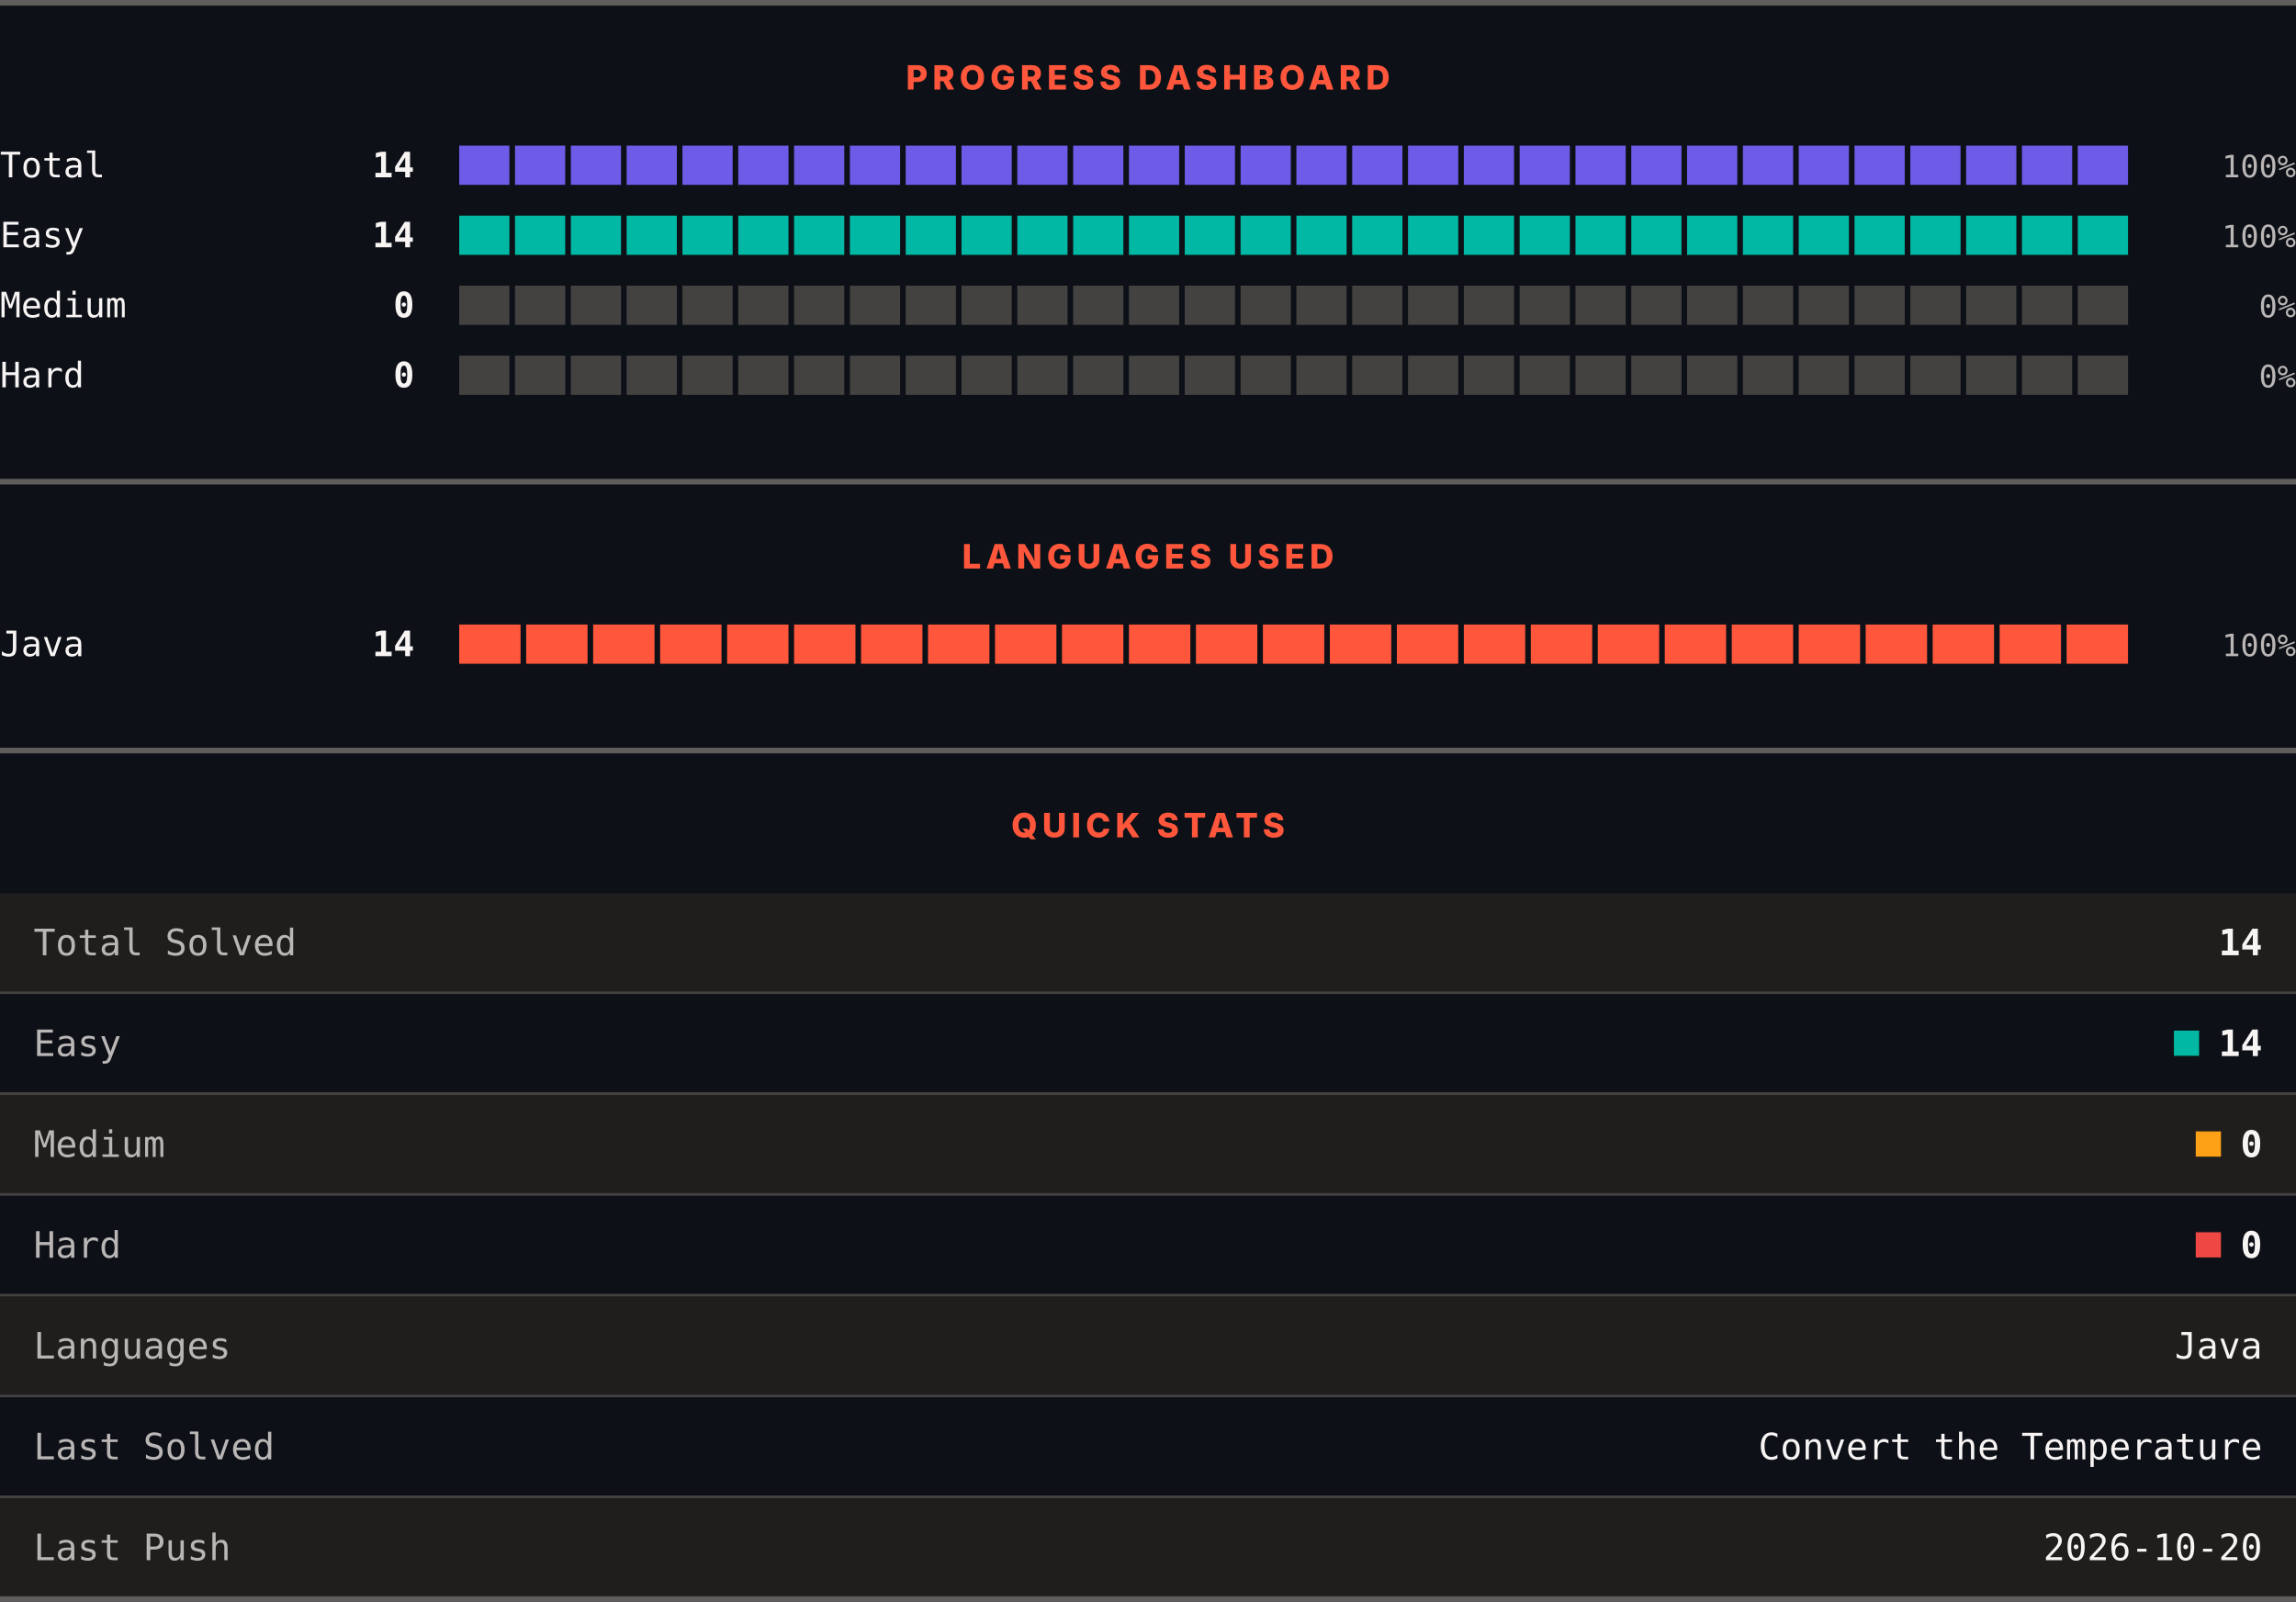
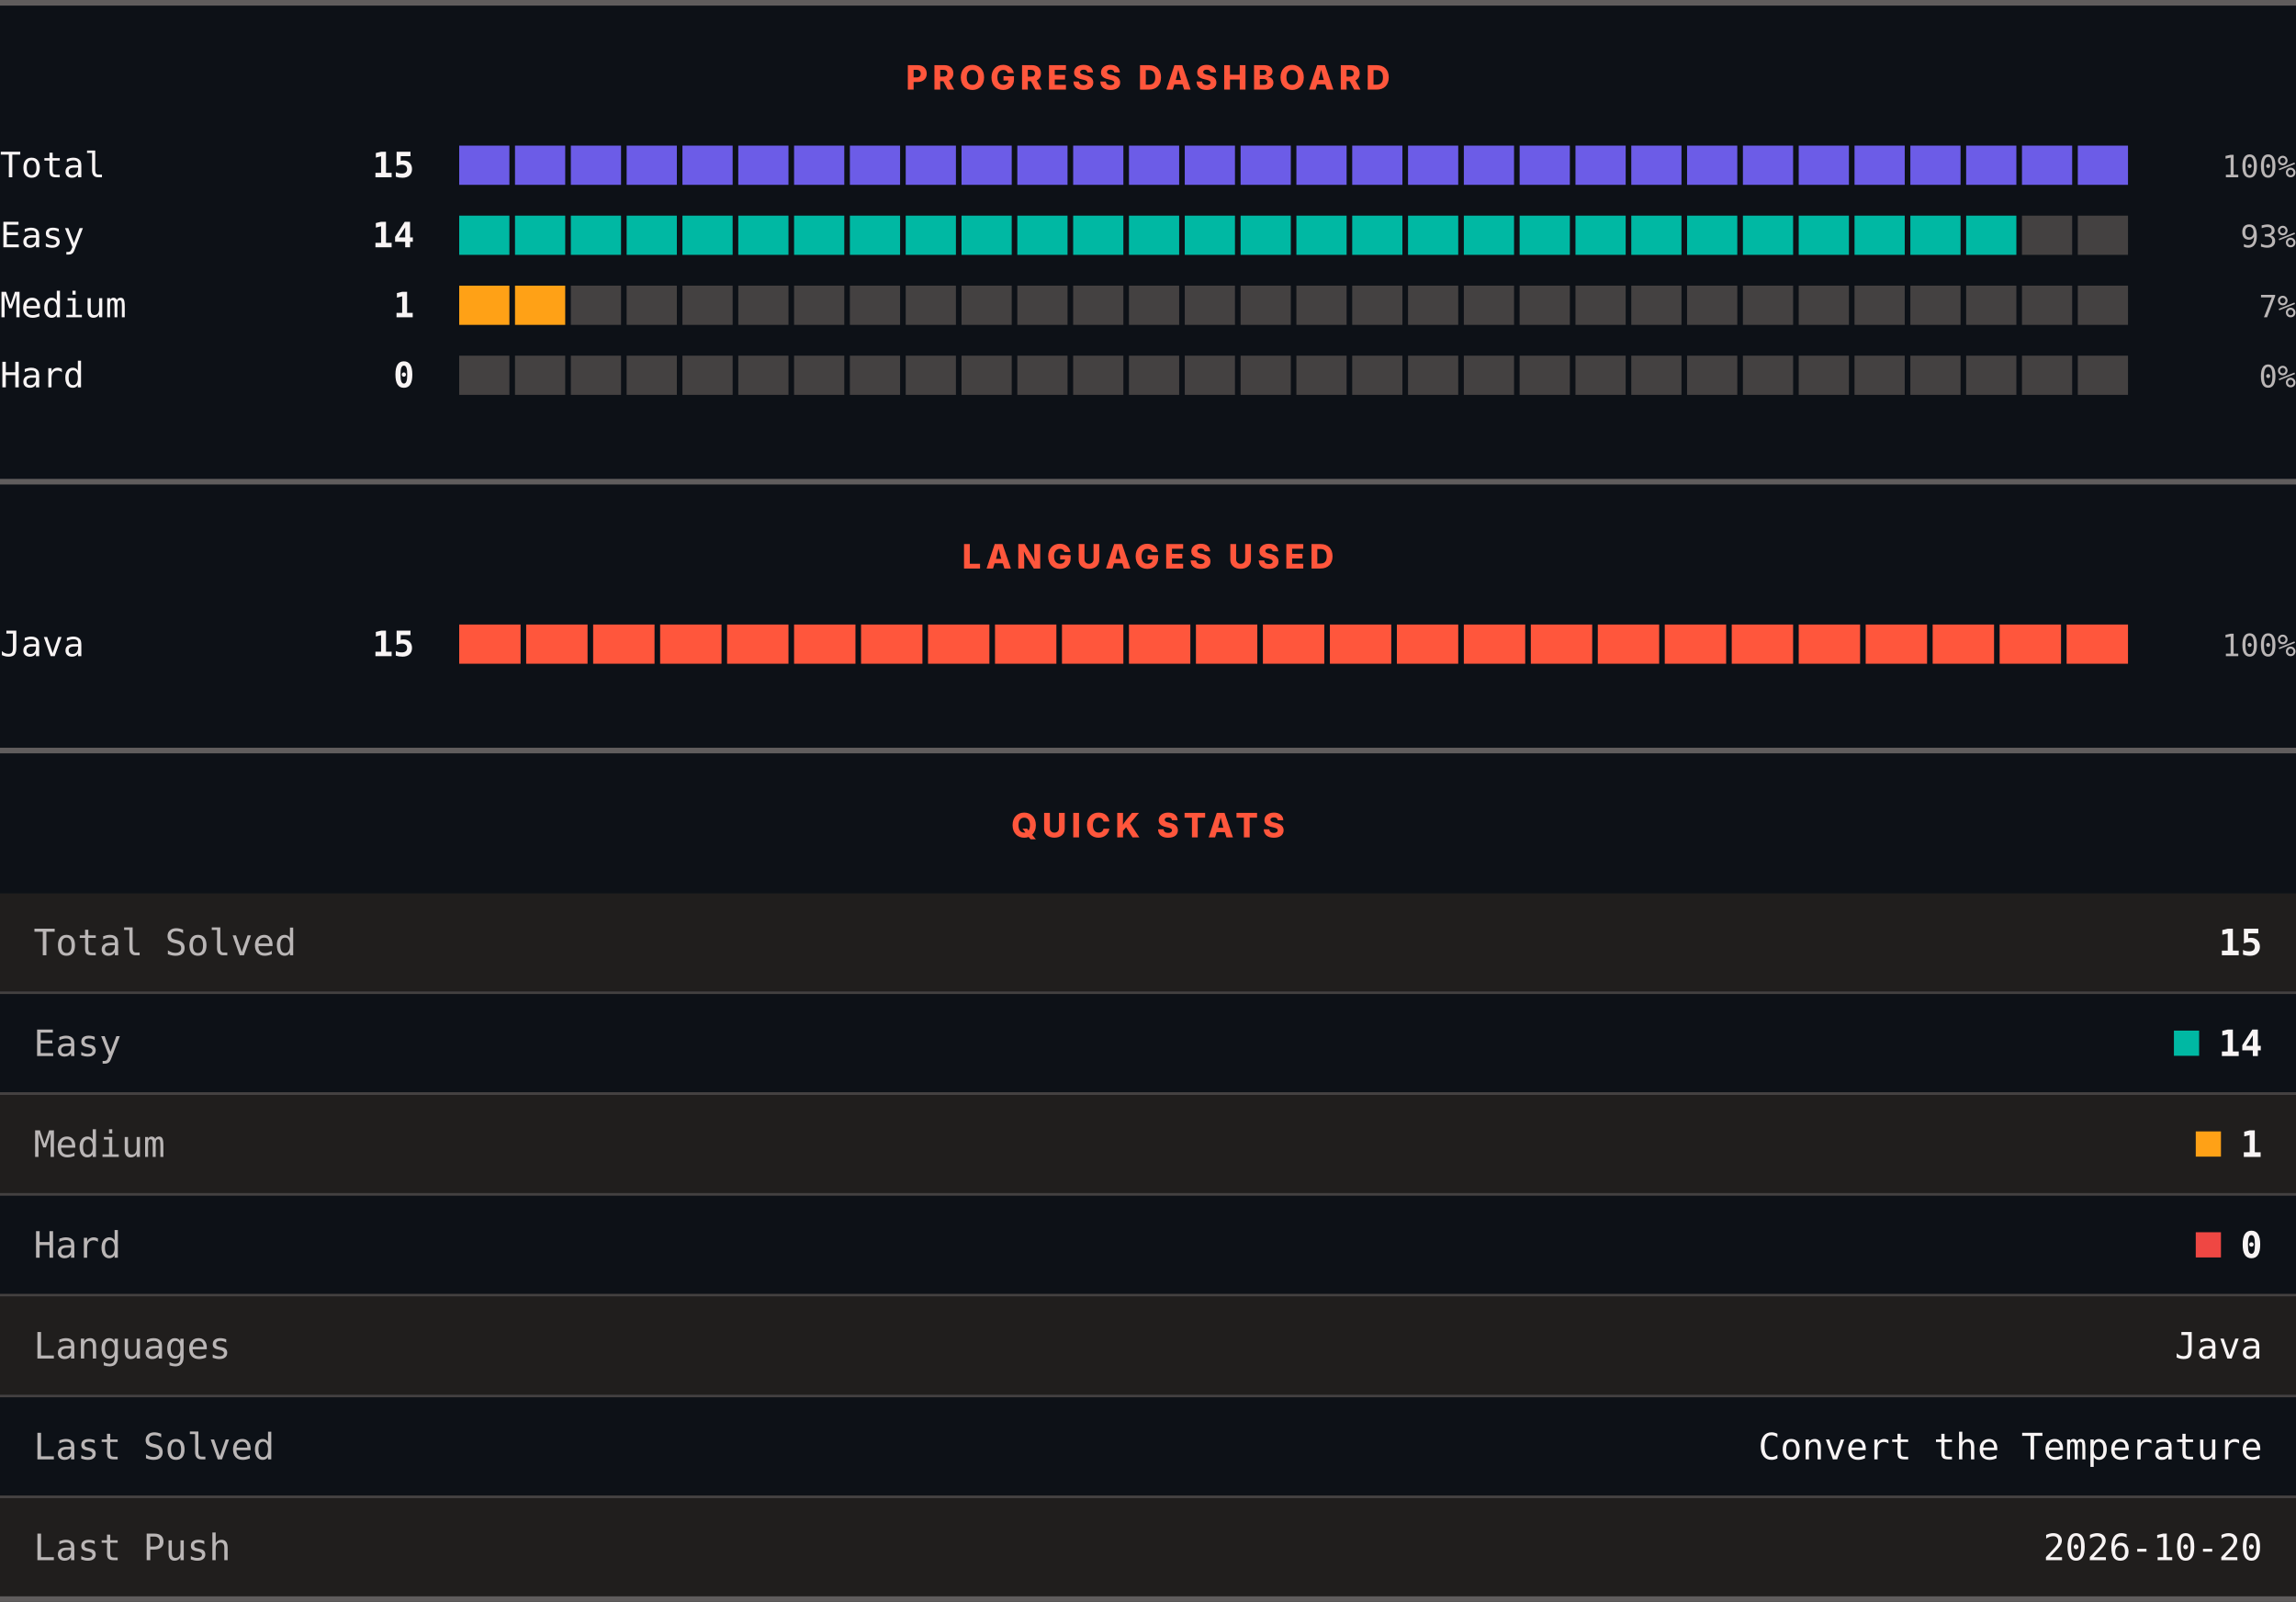
<svg xmlns="http://www.w3.org/2000/svg" width="820" height="572" viewBox="0 0 820 572" role="img" aria-label="LeetCode progress, languages and quick stats">
  <rect width="820" height="572" fill="#0d1117" />
  <rect x="0" y="0" width="820" height="2" fill="#605d5d" />
  <text x="410" y="32" text-anchor="middle" font-family="Archivo, system-ui, -apple-system, Segoe UI, sans-serif" font-size="12" font-weight="800" letter-spacing="1.68" fill="#ff563c">PROGRESS DASHBOARD</text>
  <text x="0" y="63.3" font-family="ui-monospace, SFMono-Regular, Menlo, Consolas, monospace" font-size="12.5" fill="#f8f4f4">Total</text>
-   <text x="148" y="63.3" text-anchor="end" font-family="ui-monospace, SFMono-Regular, Menlo, Consolas, monospace" font-size="12.5" font-weight="700" fill="#f8f4f4">14</text>
+   <text x="148" y="63.3" text-anchor="end" font-family="ui-monospace, SFMono-Regular, Menlo, Consolas, monospace" font-size="12.5" font-weight="700" fill="#f8f4f4">15</text>
  <rect x="164.00" y="52" width="17.93" height="14" fill="#6c5ce7" />
  <rect x="183.93" y="52" width="17.93" height="14" fill="#6c5ce7" />
  <rect x="203.87" y="52" width="17.93" height="14" fill="#6c5ce7" />
  <rect x="223.80" y="52" width="17.93" height="14" fill="#6c5ce7" />
  <rect x="243.73" y="52" width="17.93" height="14" fill="#6c5ce7" />
  <rect x="263.67" y="52" width="17.93" height="14" fill="#6c5ce7" />
  <rect x="283.60" y="52" width="17.93" height="14" fill="#6c5ce7" />
  <rect x="303.53" y="52" width="17.93" height="14" fill="#6c5ce7" />
  <rect x="323.47" y="52" width="17.93" height="14" fill="#6c5ce7" />
  <rect x="343.40" y="52" width="17.93" height="14" fill="#6c5ce7" />
  <rect x="363.33" y="52" width="17.93" height="14" fill="#6c5ce7" />
  <rect x="383.27" y="52" width="17.93" height="14" fill="#6c5ce7" />
  <rect x="403.20" y="52" width="17.93" height="14" fill="#6c5ce7" />
  <rect x="423.13" y="52" width="17.93" height="14" fill="#6c5ce7" />
  <rect x="443.07" y="52" width="17.93" height="14" fill="#6c5ce7" />
  <rect x="463.00" y="52" width="17.93" height="14" fill="#6c5ce7" />
  <rect x="482.93" y="52" width="17.93" height="14" fill="#6c5ce7" />
  <rect x="502.87" y="52" width="17.93" height="14" fill="#6c5ce7" />
  <rect x="522.80" y="52" width="17.93" height="14" fill="#6c5ce7" />
  <rect x="542.73" y="52" width="17.93" height="14" fill="#6c5ce7" />
  <rect x="562.67" y="52" width="17.93" height="14" fill="#6c5ce7" />
  <rect x="582.60" y="52" width="17.93" height="14" fill="#6c5ce7" />
  <rect x="602.53" y="52" width="17.93" height="14" fill="#6c5ce7" />
  <rect x="622.47" y="52" width="17.93" height="14" fill="#6c5ce7" />
  <rect x="642.40" y="52" width="17.93" height="14" fill="#6c5ce7" />
  <rect x="662.33" y="52" width="17.93" height="14" fill="#6c5ce7" />
  <rect x="682.27" y="52" width="17.93" height="14" fill="#6c5ce7" />
  <rect x="702.20" y="52" width="17.93" height="14" fill="#6c5ce7" />
  <rect x="722.13" y="52" width="17.93" height="14" fill="#6c5ce7" />
  <rect x="742.07" y="52" width="17.93" height="14" fill="#6c5ce7" />
  <text x="820" y="63.3" text-anchor="end" font-family="ui-monospace, SFMono-Regular, Menlo, Consolas, monospace" font-size="11" fill="#bab6b6">100%</text>
  <text x="0" y="88.3" font-family="ui-monospace, SFMono-Regular, Menlo, Consolas, monospace" font-size="12.5" fill="#f8f4f4">Easy</text>
  <text x="148" y="88.3" text-anchor="end" font-family="ui-monospace, SFMono-Regular, Menlo, Consolas, monospace" font-size="12.5" font-weight="700" fill="#f8f4f4">14</text>
  <rect x="164.00" y="77" width="17.93" height="14" fill="#00b8a3" />
  <rect x="183.93" y="77" width="17.93" height="14" fill="#00b8a3" />
  <rect x="203.87" y="77" width="17.93" height="14" fill="#00b8a3" />
  <rect x="223.80" y="77" width="17.93" height="14" fill="#00b8a3" />
  <rect x="243.73" y="77" width="17.93" height="14" fill="#00b8a3" />
  <rect x="263.67" y="77" width="17.93" height="14" fill="#00b8a3" />
  <rect x="283.60" y="77" width="17.93" height="14" fill="#00b8a3" />
  <rect x="303.53" y="77" width="17.93" height="14" fill="#00b8a3" />
  <rect x="323.47" y="77" width="17.93" height="14" fill="#00b8a3" />
  <rect x="343.40" y="77" width="17.93" height="14" fill="#00b8a3" />
  <rect x="363.33" y="77" width="17.93" height="14" fill="#00b8a3" />
  <rect x="383.27" y="77" width="17.93" height="14" fill="#00b8a3" />
  <rect x="403.20" y="77" width="17.93" height="14" fill="#00b8a3" />
  <rect x="423.13" y="77" width="17.93" height="14" fill="#00b8a3" />
  <rect x="443.07" y="77" width="17.93" height="14" fill="#00b8a3" />
  <rect x="463.00" y="77" width="17.93" height="14" fill="#00b8a3" />
  <rect x="482.93" y="77" width="17.93" height="14" fill="#00b8a3" />
  <rect x="502.87" y="77" width="17.93" height="14" fill="#00b8a3" />
  <rect x="522.80" y="77" width="17.93" height="14" fill="#00b8a3" />
  <rect x="542.73" y="77" width="17.93" height="14" fill="#00b8a3" />
  <rect x="562.67" y="77" width="17.93" height="14" fill="#00b8a3" />
  <rect x="582.60" y="77" width="17.93" height="14" fill="#00b8a3" />
  <rect x="602.53" y="77" width="17.93" height="14" fill="#00b8a3" />
  <rect x="622.47" y="77" width="17.93" height="14" fill="#00b8a3" />
  <rect x="642.40" y="77" width="17.93" height="14" fill="#00b8a3" />
  <rect x="662.33" y="77" width="17.93" height="14" fill="#00b8a3" />
  <rect x="682.27" y="77" width="17.93" height="14" fill="#00b8a3" />
  <rect x="702.20" y="77" width="17.93" height="14" fill="#00b8a3" />
-   <rect x="722.13" y="77" width="17.93" height="14" fill="#00b8a3" />
-   <rect x="742.07" y="77" width="17.93" height="14" fill="#00b8a3" />
-   <text x="820" y="88.3" text-anchor="end" font-family="ui-monospace, SFMono-Regular, Menlo, Consolas, monospace" font-size="11" fill="#bab6b6">100%</text>
+   <rect x="722.13" y="77" width="17.93" height="14" fill="#444141" />
+   <rect x="742.07" y="77" width="17.93" height="14" fill="#444141" />
+   <text x="820" y="88.3" text-anchor="end" font-family="ui-monospace, SFMono-Regular, Menlo, Consolas, monospace" font-size="11" fill="#bab6b6">93%</text>
  <text x="0" y="113.3" font-family="ui-monospace, SFMono-Regular, Menlo, Consolas, monospace" font-size="12.5" fill="#f8f4f4">Medium</text>
-   <text x="148" y="113.3" text-anchor="end" font-family="ui-monospace, SFMono-Regular, Menlo, Consolas, monospace" font-size="12.5" font-weight="700" fill="#f8f4f4">0</text>
-   <rect x="164.00" y="102" width="17.93" height="14" fill="#444141" />
-   <rect x="183.93" y="102" width="17.93" height="14" fill="#444141" />
+   <text x="148" y="113.3" text-anchor="end" font-family="ui-monospace, SFMono-Regular, Menlo, Consolas, monospace" font-size="12.5" font-weight="700" fill="#f8f4f4">1</text>
+   <rect x="164.00" y="102" width="17.93" height="14" fill="#ffa116" />
+   <rect x="183.93" y="102" width="17.93" height="14" fill="#ffa116" />
  <rect x="203.87" y="102" width="17.93" height="14" fill="#444141" />
  <rect x="223.80" y="102" width="17.93" height="14" fill="#444141" />
  <rect x="243.73" y="102" width="17.93" height="14" fill="#444141" />
  <rect x="263.67" y="102" width="17.93" height="14" fill="#444141" />
  <rect x="283.60" y="102" width="17.93" height="14" fill="#444141" />
  <rect x="303.53" y="102" width="17.93" height="14" fill="#444141" />
  <rect x="323.47" y="102" width="17.93" height="14" fill="#444141" />
  <rect x="343.40" y="102" width="17.93" height="14" fill="#444141" />
  <rect x="363.33" y="102" width="17.93" height="14" fill="#444141" />
  <rect x="383.27" y="102" width="17.93" height="14" fill="#444141" />
  <rect x="403.20" y="102" width="17.93" height="14" fill="#444141" />
  <rect x="423.13" y="102" width="17.93" height="14" fill="#444141" />
  <rect x="443.07" y="102" width="17.93" height="14" fill="#444141" />
  <rect x="463.00" y="102" width="17.93" height="14" fill="#444141" />
  <rect x="482.93" y="102" width="17.93" height="14" fill="#444141" />
  <rect x="502.87" y="102" width="17.93" height="14" fill="#444141" />
  <rect x="522.80" y="102" width="17.93" height="14" fill="#444141" />
  <rect x="542.73" y="102" width="17.93" height="14" fill="#444141" />
  <rect x="562.67" y="102" width="17.93" height="14" fill="#444141" />
  <rect x="582.60" y="102" width="17.93" height="14" fill="#444141" />
  <rect x="602.53" y="102" width="17.93" height="14" fill="#444141" />
  <rect x="622.47" y="102" width="17.93" height="14" fill="#444141" />
  <rect x="642.40" y="102" width="17.93" height="14" fill="#444141" />
  <rect x="662.33" y="102" width="17.93" height="14" fill="#444141" />
  <rect x="682.27" y="102" width="17.93" height="14" fill="#444141" />
  <rect x="702.20" y="102" width="17.93" height="14" fill="#444141" />
  <rect x="722.13" y="102" width="17.93" height="14" fill="#444141" />
  <rect x="742.07" y="102" width="17.93" height="14" fill="#444141" />
-   <text x="820" y="113.3" text-anchor="end" font-family="ui-monospace, SFMono-Regular, Menlo, Consolas, monospace" font-size="11" fill="#bab6b6">0%</text>
+   <text x="820" y="113.3" text-anchor="end" font-family="ui-monospace, SFMono-Regular, Menlo, Consolas, monospace" font-size="11" fill="#bab6b6">7%</text>
  <text x="0" y="138.3" font-family="ui-monospace, SFMono-Regular, Menlo, Consolas, monospace" font-size="12.5" fill="#f8f4f4">Hard</text>
  <text x="148" y="138.3" text-anchor="end" font-family="ui-monospace, SFMono-Regular, Menlo, Consolas, monospace" font-size="12.5" font-weight="700" fill="#f8f4f4">0</text>
  <rect x="164.00" y="127" width="17.93" height="14" fill="#444141" />
  <rect x="183.93" y="127" width="17.93" height="14" fill="#444141" />
  <rect x="203.87" y="127" width="17.93" height="14" fill="#444141" />
  <rect x="223.80" y="127" width="17.93" height="14" fill="#444141" />
  <rect x="243.73" y="127" width="17.93" height="14" fill="#444141" />
  <rect x="263.67" y="127" width="17.93" height="14" fill="#444141" />
  <rect x="283.60" y="127" width="17.93" height="14" fill="#444141" />
  <rect x="303.53" y="127" width="17.93" height="14" fill="#444141" />
  <rect x="323.47" y="127" width="17.93" height="14" fill="#444141" />
  <rect x="343.40" y="127" width="17.93" height="14" fill="#444141" />
  <rect x="363.33" y="127" width="17.93" height="14" fill="#444141" />
  <rect x="383.27" y="127" width="17.93" height="14" fill="#444141" />
  <rect x="403.20" y="127" width="17.93" height="14" fill="#444141" />
  <rect x="423.13" y="127" width="17.93" height="14" fill="#444141" />
  <rect x="443.07" y="127" width="17.93" height="14" fill="#444141" />
  <rect x="463.00" y="127" width="17.93" height="14" fill="#444141" />
  <rect x="482.93" y="127" width="17.93" height="14" fill="#444141" />
  <rect x="502.87" y="127" width="17.93" height="14" fill="#444141" />
  <rect x="522.80" y="127" width="17.93" height="14" fill="#444141" />
  <rect x="542.73" y="127" width="17.93" height="14" fill="#444141" />
  <rect x="562.67" y="127" width="17.93" height="14" fill="#444141" />
  <rect x="582.60" y="127" width="17.93" height="14" fill="#444141" />
  <rect x="602.53" y="127" width="17.93" height="14" fill="#444141" />
  <rect x="622.47" y="127" width="17.93" height="14" fill="#444141" />
  <rect x="642.40" y="127" width="17.93" height="14" fill="#444141" />
  <rect x="662.33" y="127" width="17.93" height="14" fill="#444141" />
  <rect x="682.27" y="127" width="17.93" height="14" fill="#444141" />
  <rect x="702.20" y="127" width="17.93" height="14" fill="#444141" />
  <rect x="722.13" y="127" width="17.93" height="14" fill="#444141" />
  <rect x="742.07" y="127" width="17.93" height="14" fill="#444141" />
  <text x="820" y="138.3" text-anchor="end" font-family="ui-monospace, SFMono-Regular, Menlo, Consolas, monospace" font-size="11" fill="#bab6b6">0%</text>
  <rect x="0" y="171" width="820" height="2" fill="#605d5d" />
  <text x="410" y="203" text-anchor="middle" font-family="Archivo, system-ui, -apple-system, Segoe UI, sans-serif" font-size="12" font-weight="800" letter-spacing="1.68" fill="#ff563c">LANGUAGES USED</text>
  <text x="0" y="234.3" font-family="ui-monospace, SFMono-Regular, Menlo, Consolas, monospace" font-size="12.5" fill="#f8f4f4">Java</text>
-   <text x="148" y="234.3" text-anchor="end" font-family="ui-monospace, SFMono-Regular, Menlo, Consolas, monospace" font-size="12.5" font-weight="700" fill="#f8f4f4">14</text>
+   <text x="148" y="234.3" text-anchor="end" font-family="ui-monospace, SFMono-Regular, Menlo, Consolas, monospace" font-size="12.5" font-weight="700" fill="#f8f4f4">15</text>
  <rect x="164.00" y="223" width="21.92" height="14" fill="#ff563c" />
  <rect x="187.92" y="223" width="21.92" height="14" fill="#ff563c" />
  <rect x="211.84" y="223" width="21.92" height="14" fill="#ff563c" />
  <rect x="235.76" y="223" width="21.92" height="14" fill="#ff563c" />
  <rect x="259.68" y="223" width="21.92" height="14" fill="#ff563c" />
  <rect x="283.60" y="223" width="21.92" height="14" fill="#ff563c" />
  <rect x="307.52" y="223" width="21.92" height="14" fill="#ff563c" />
  <rect x="331.44" y="223" width="21.92" height="14" fill="#ff563c" />
  <rect x="355.36" y="223" width="21.92" height="14" fill="#ff563c" />
  <rect x="379.28" y="223" width="21.92" height="14" fill="#ff563c" />
  <rect x="403.20" y="223" width="21.92" height="14" fill="#ff563c" />
  <rect x="427.12" y="223" width="21.92" height="14" fill="#ff563c" />
  <rect x="451.04" y="223" width="21.92" height="14" fill="#ff563c" />
  <rect x="474.96" y="223" width="21.92" height="14" fill="#ff563c" />
  <rect x="498.88" y="223" width="21.92" height="14" fill="#ff563c" />
  <rect x="522.80" y="223" width="21.92" height="14" fill="#ff563c" />
  <rect x="546.72" y="223" width="21.92" height="14" fill="#ff563c" />
  <rect x="570.64" y="223" width="21.92" height="14" fill="#ff563c" />
  <rect x="594.56" y="223" width="21.92" height="14" fill="#ff563c" />
  <rect x="618.48" y="223" width="21.92" height="14" fill="#ff563c" />
  <rect x="642.40" y="223" width="21.92" height="14" fill="#ff563c" />
  <rect x="666.32" y="223" width="21.92" height="14" fill="#ff563c" />
  <rect x="690.24" y="223" width="21.92" height="14" fill="#ff563c" />
  <rect x="714.16" y="223" width="21.92" height="14" fill="#ff563c" />
  <rect x="738.08" y="223" width="21.92" height="14" fill="#ff563c" />
  <text x="820" y="234.3" text-anchor="end" font-family="ui-monospace, SFMono-Regular, Menlo, Consolas, monospace" font-size="11" fill="#bab6b6">100%</text>
  <rect x="0" y="267" width="820" height="2" fill="#605d5d" />
  <text x="410" y="299" text-anchor="middle" font-family="Archivo, system-ui, -apple-system, Segoe UI, sans-serif" font-size="12" font-weight="800" letter-spacing="1.68" fill="#ff563c">QUICK STATS</text>
  <rect x="0" y="319" width="820" height="35" fill="#201e1d" />
  <text x="12" y="341.1" font-family="ui-monospace, SFMono-Regular, Menlo, Consolas, monospace" font-size="13" fill="#bab6b6">Total Solved</text>
-   <text x="808" y="341.1" text-anchor="end" font-family="ui-monospace, SFMono-Regular, Menlo, Consolas, monospace" font-size="13" font-weight="700" fill="#f8f4f4">14</text>
+   <text x="808" y="341.1" text-anchor="end" font-family="ui-monospace, SFMono-Regular, Menlo, Consolas, monospace" font-size="13" font-weight="700" fill="#f8f4f4">15</text>
  <rect x="0" y="354" width="820" height="1" fill="#444141" />
  <rect x="0" y="355" width="820" height="35" fill="#0d1117" />
  <text x="12" y="377.1" font-family="ui-monospace, SFMono-Regular, Menlo, Consolas, monospace" font-size="13" fill="#bab6b6">Easy</text>
  <rect x="776.4" y="368" width="9" height="9" fill="#00b8a3" />
  <text x="808" y="377.1" text-anchor="end" font-family="ui-monospace, SFMono-Regular, Menlo, Consolas, monospace" font-size="13" font-weight="700" fill="#f8f4f4">14</text>
  <rect x="0" y="390" width="820" height="1" fill="#444141" />
  <rect x="0" y="391" width="820" height="35" fill="#201e1d" />
  <text x="12" y="413.1" font-family="ui-monospace, SFMono-Regular, Menlo, Consolas, monospace" font-size="13" fill="#bab6b6">Medium</text>
  <rect x="784.2" y="404" width="9" height="9" fill="#ffa116" />
-   <text x="808" y="413.1" text-anchor="end" font-family="ui-monospace, SFMono-Regular, Menlo, Consolas, monospace" font-size="13" font-weight="700" fill="#f8f4f4">0</text>
+   <text x="808" y="413.1" text-anchor="end" font-family="ui-monospace, SFMono-Regular, Menlo, Consolas, monospace" font-size="13" font-weight="700" fill="#f8f4f4">1</text>
  <rect x="0" y="426" width="820" height="1" fill="#444141" />
  <rect x="0" y="427" width="820" height="35" fill="#0d1117" />
  <text x="12" y="449.1" font-family="ui-monospace, SFMono-Regular, Menlo, Consolas, monospace" font-size="13" fill="#bab6b6">Hard</text>
  <rect x="784.2" y="440" width="9" height="9" fill="#ef4743" />
  <text x="808" y="449.1" text-anchor="end" font-family="ui-monospace, SFMono-Regular, Menlo, Consolas, monospace" font-size="13" font-weight="700" fill="#f8f4f4">0</text>
  <rect x="0" y="462" width="820" height="1" fill="#444141" />
  <rect x="0" y="463" width="820" height="35" fill="#201e1d" />
  <text x="12" y="485.1" font-family="ui-monospace, SFMono-Regular, Menlo, Consolas, monospace" font-size="13" fill="#bab6b6">Languages</text>
  <text x="808" y="485.1" text-anchor="end" font-family="ui-monospace, SFMono-Regular, Menlo, Consolas, monospace" font-size="13" fill="#f8f4f4">Java</text>
  <rect x="0" y="498" width="820" height="1" fill="#444141" />
  <rect x="0" y="499" width="820" height="35" fill="#0d1117" />
  <text x="12" y="521.1" font-family="ui-monospace, SFMono-Regular, Menlo, Consolas, monospace" font-size="13" fill="#bab6b6">Last Solved</text>
  <text x="808" y="521.1" text-anchor="end" font-family="ui-monospace, SFMono-Regular, Menlo, Consolas, monospace" font-size="13" fill="#f8f4f4">Convert the Temperature</text>
  <rect x="0" y="534" width="820" height="1" fill="#444141" />
  <rect x="0" y="535" width="820" height="35" fill="#201e1d" />
  <text x="12" y="557.1" font-family="ui-monospace, SFMono-Regular, Menlo, Consolas, monospace" font-size="13" fill="#bab6b6">Last Push</text>
  <text x="808" y="557.1" text-anchor="end" font-family="ui-monospace, SFMono-Regular, Menlo, Consolas, monospace" font-size="13" fill="#f8f4f4">2026-10-20</text>
  <rect x="0" y="570" width="820" height="2" fill="#605d5d" />
</svg>
